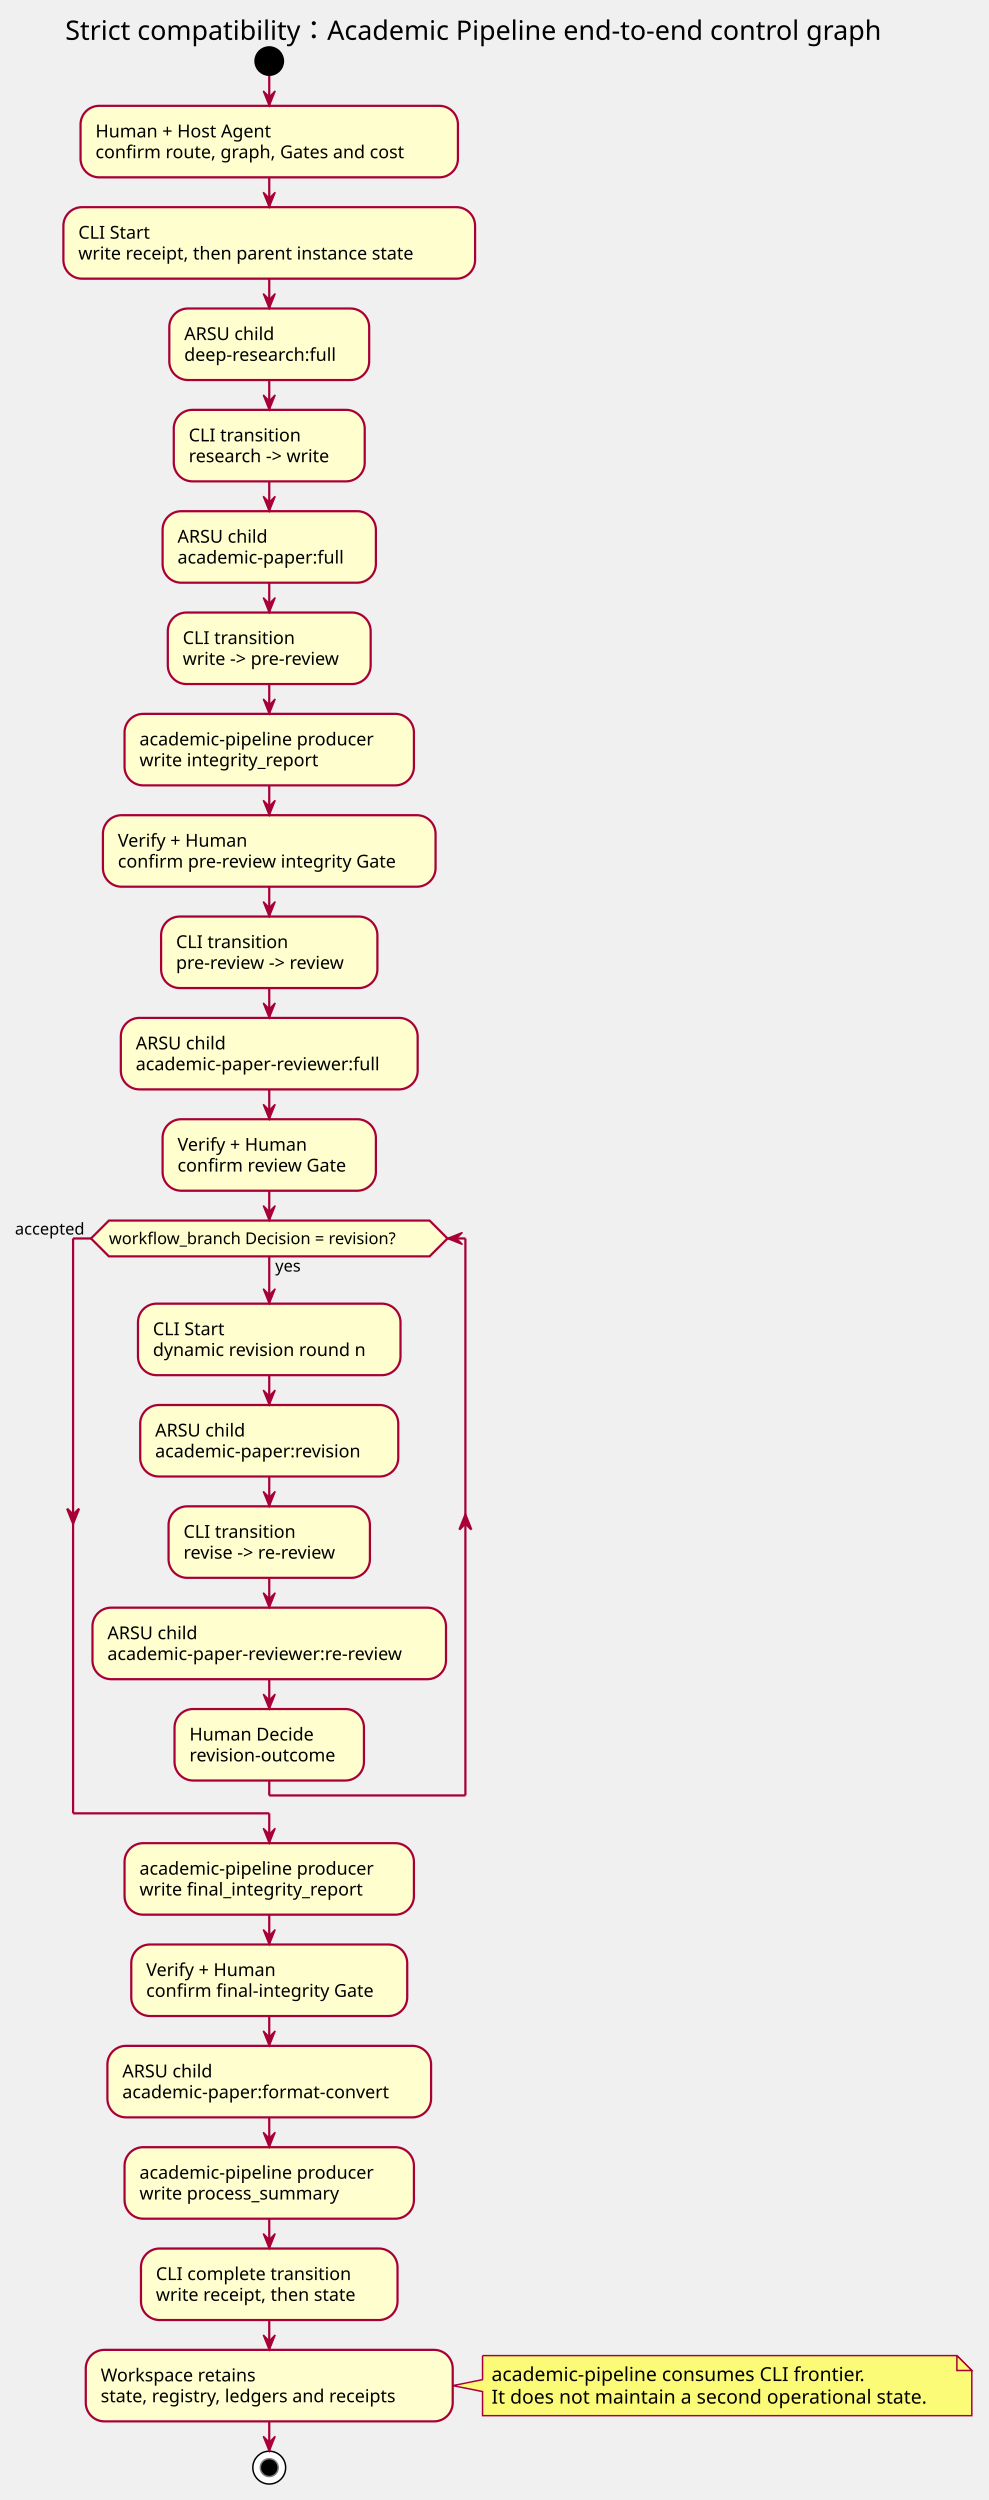
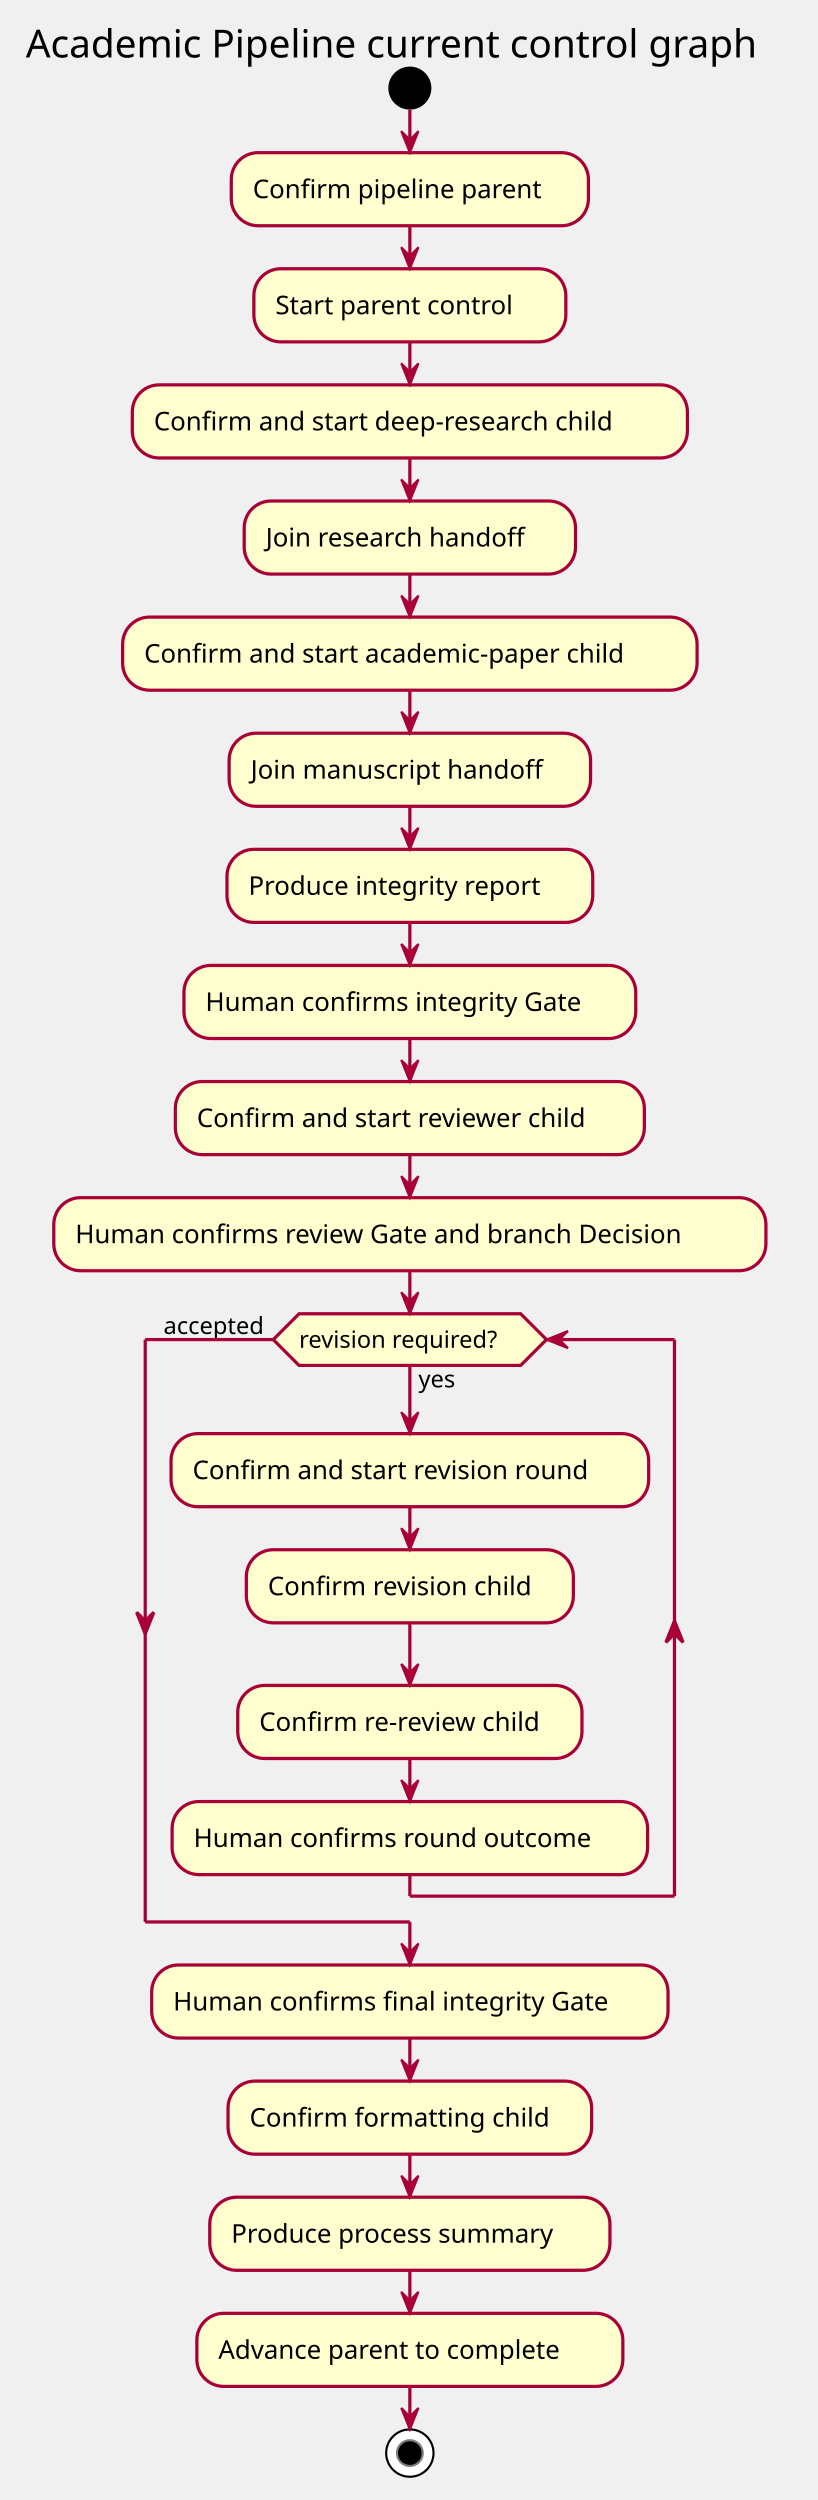
- <svg xmlns="http://www.w3.org/2000/svg" contentScriptType="application/ecmascript" contentStyleType="text/css" height="1676px" preserveAspectRatio="none" style="width:663px;height:1676px;" version="1.1" viewBox="0 0 663 1676" width="663px" zoomAndPan="magnify">
+ <svg xmlns="http://www.w3.org/2000/svg" contentScriptType="application/ecmascript" contentStyleType="text/css" height="1162px" preserveAspectRatio="none" style="width:380px;height:1162px;" version="1.1" viewBox="0 0 380 1162" width="380px" zoomAndPan="magnify">
  <defs />
  <g>
-     <text fill="#000000" font-family="sans-serif" font-size="18" lengthAdjust="spacingAndGlyphs" textLength="574" x="43.75" y="26.708">Strict compatibility：Academic Pipeline end-to-end control graph</text>
-     <ellipse cx="180.5" cy="40.953" fill="#000000" rx="10" ry="10" style="stroke: none; stroke-width: 1.0;" />
-     <rect fill="#FEFECE" height="47.938" rx="12.5" ry="12.5" style="stroke: #A80036; stroke-width: 1.5;" width="253" x="54" y="70.953" />
-     <text fill="#000000" font-family="sans-serif" font-size="12" lengthAdjust="spacingAndGlyphs" textLength="132" x="64" y="92.092">Human + Host Agent</text>
-     <text fill="#000000" font-family="sans-serif" font-size="12" lengthAdjust="spacingAndGlyphs" textLength="233" x="64" y="106.061">confirm route, graph, Gates and cost</text>
-     <rect fill="#FEFECE" height="47.938" rx="12.5" ry="12.5" style="stroke: #A80036; stroke-width: 1.5;" width="276" x="42.5" y="138.891" />
-     <text fill="#000000" font-family="sans-serif" font-size="12" lengthAdjust="spacingAndGlyphs" textLength="52" x="52.5" y="160.029">CLI Start</text>
-     <text fill="#000000" font-family="sans-serif" font-size="12" lengthAdjust="spacingAndGlyphs" textLength="256" x="52.5" y="173.998">write receipt, then parent instance state</text>
-     <rect fill="#FEFECE" height="47.938" rx="12.5" ry="12.5" style="stroke: #A80036; stroke-width: 1.5;" width="134" x="113.5" y="206.828" />
-     <text fill="#000000" font-family="sans-serif" font-size="12" lengthAdjust="spacingAndGlyphs" textLength="66" x="123.5" y="227.967">ARSU child</text>
-     <text fill="#000000" font-family="sans-serif" font-size="12" lengthAdjust="spacingAndGlyphs" textLength="114" x="123.5" y="241.935">deep-research:full</text>
-     <rect fill="#FEFECE" height="47.938" rx="12.5" ry="12.5" style="stroke: #A80036; stroke-width: 1.5;" width="128" x="116.5" y="274.766" />
-     <text fill="#000000" font-family="sans-serif" font-size="12" lengthAdjust="spacingAndGlyphs" textLength="81" x="126.5" y="295.904">CLI transition</text>
-     <text fill="#000000" font-family="sans-serif" font-size="12" lengthAdjust="spacingAndGlyphs" textLength="108" x="126.5" y="309.873">research -&gt; write</text>
-     <rect fill="#FEFECE" height="47.938" rx="12.5" ry="12.5" style="stroke: #A80036; stroke-width: 1.5;" width="143" x="109" y="342.703" />
-     <text fill="#000000" font-family="sans-serif" font-size="12" lengthAdjust="spacingAndGlyphs" textLength="66" x="119" y="363.842">ARSU child</text>
-     <text fill="#000000" font-family="sans-serif" font-size="12" lengthAdjust="spacingAndGlyphs" textLength="123" x="119" y="377.81">academic-paper:full</text>
-     <rect fill="#FEFECE" height="47.938" rx="12.5" ry="12.5" style="stroke: #A80036; stroke-width: 1.5;" width="136" x="112.5" y="410.641" />
-     <text fill="#000000" font-family="sans-serif" font-size="12" lengthAdjust="spacingAndGlyphs" textLength="81" x="122.5" y="431.779">CLI transition</text>
-     <text fill="#000000" font-family="sans-serif" font-size="12" lengthAdjust="spacingAndGlyphs" textLength="116" x="122.5" y="445.748">write -&gt; pre-review</text>
-     <rect fill="#FEFECE" height="47.938" rx="12.5" ry="12.5" style="stroke: #A80036; stroke-width: 1.5;" width="194" x="83.5" y="478.578" />
-     <text fill="#000000" font-family="sans-serif" font-size="12" lengthAdjust="spacingAndGlyphs" textLength="174" x="93.5" y="499.717">academic-pipeline producer</text>
-     <text fill="#000000" font-family="sans-serif" font-size="12" lengthAdjust="spacingAndGlyphs" textLength="130" x="93.5" y="513.686">write integrity_report</text>
-     <rect fill="#FEFECE" height="47.938" rx="12.5" ry="12.5" style="stroke: #A80036; stroke-width: 1.5;" width="223" x="69" y="546.516" />
-     <text fill="#000000" font-family="sans-serif" font-size="12" lengthAdjust="spacingAndGlyphs" textLength="96" x="79" y="567.654">Verify + Human</text>
-     <text fill="#000000" font-family="sans-serif" font-size="12" lengthAdjust="spacingAndGlyphs" textLength="203" x="79" y="581.623">confirm pre-review integrity Gate</text>
-     <rect fill="#FEFECE" height="47.938" rx="12.5" ry="12.5" style="stroke: #A80036; stroke-width: 1.5;" width="145" x="108" y="614.453" />
-     <text fill="#000000" font-family="sans-serif" font-size="12" lengthAdjust="spacingAndGlyphs" textLength="81" x="118" y="635.592">CLI transition</text>
-     <text fill="#000000" font-family="sans-serif" font-size="12" lengthAdjust="spacingAndGlyphs" textLength="125" x="118" y="649.561">pre-review -&gt; review</text>
-     <rect fill="#FEFECE" height="47.938" rx="12.5" ry="12.5" style="stroke: #A80036; stroke-width: 1.5;" width="199" x="81" y="682.391" />
-     <text fill="#000000" font-family="sans-serif" font-size="12" lengthAdjust="spacingAndGlyphs" textLength="66" x="91" y="703.529">ARSU child</text>
-     <text fill="#000000" font-family="sans-serif" font-size="12" lengthAdjust="spacingAndGlyphs" textLength="179" x="91" y="717.498">academic-paper-reviewer:full</text>
-     <rect fill="#FEFECE" height="47.938" rx="12.5" ry="12.5" style="stroke: #A80036; stroke-width: 1.5;" width="143" x="109" y="750.328" />
-     <text fill="#000000" font-family="sans-serif" font-size="12" lengthAdjust="spacingAndGlyphs" textLength="96" x="119" y="771.467">Verify + Human</text>
-     <text fill="#000000" font-family="sans-serif" font-size="12" lengthAdjust="spacingAndGlyphs" textLength="123" x="119" y="785.436">confirm review Gate</text>
-     <rect fill="#FEFECE" height="47.938" rx="12.5" ry="12.5" style="stroke: #A80036; stroke-width: 1.5;" width="176" x="92.5" y="873.976" />
-     <text fill="#000000" font-family="sans-serif" font-size="12" lengthAdjust="spacingAndGlyphs" textLength="52" x="102.5" y="895.115">CLI Start</text>
-     <text fill="#000000" font-family="sans-serif" font-size="12" lengthAdjust="spacingAndGlyphs" textLength="156" x="102.5" y="909.083">dynamic revision round n</text>
-     <rect fill="#FEFECE" height="47.938" rx="12.5" ry="12.5" style="stroke: #A80036; stroke-width: 1.5;" width="173" x="94" y="941.914" />
-     <text fill="#000000" font-family="sans-serif" font-size="12" lengthAdjust="spacingAndGlyphs" textLength="66" x="104" y="963.052">ARSU child</text>
-     <text fill="#000000" font-family="sans-serif" font-size="12" lengthAdjust="spacingAndGlyphs" textLength="153" x="104" y="977.021">academic-paper:revision</text>
-     <rect fill="#FEFECE" height="47.938" rx="12.5" ry="12.5" style="stroke: #A80036; stroke-width: 1.5;" width="135" x="113" y="1009.851" />
-     <text fill="#000000" font-family="sans-serif" font-size="12" lengthAdjust="spacingAndGlyphs" textLength="81" x="123" y="1030.99">CLI transition</text>
-     <text fill="#000000" font-family="sans-serif" font-size="12" lengthAdjust="spacingAndGlyphs" textLength="115" x="123" y="1044.958">revise -&gt; re-review</text>
-     <rect fill="#FEFECE" height="47.938" rx="12.5" ry="12.5" style="stroke: #A80036; stroke-width: 1.5;" width="237" x="62" y="1077.789" />
-     <text fill="#000000" font-family="sans-serif" font-size="12" lengthAdjust="spacingAndGlyphs" textLength="66" x="72" y="1098.927">ARSU child</text>
-     <text fill="#000000" font-family="sans-serif" font-size="12" lengthAdjust="spacingAndGlyphs" textLength="217" x="72" y="1112.896">academic-paper-reviewer:re-review</text>
-     <rect fill="#FEFECE" height="47.938" rx="12.5" ry="12.5" style="stroke: #A80036; stroke-width: 1.5;" width="127" x="117" y="1145.726" />
-     <text fill="#000000" font-family="sans-serif" font-size="12" lengthAdjust="spacingAndGlyphs" textLength="91" x="127" y="1166.865">Human Decide</text>
-     <text fill="#000000" font-family="sans-serif" font-size="12" lengthAdjust="spacingAndGlyphs" textLength="107" x="127" y="1180.833">revision-outcome</text>
-     <polygon fill="#FEFECE" points="73,818.266,288,818.266,300,830.266,288,842.266,73,842.266,61,830.266,73,818.266" style="stroke: #A80036; stroke-width: 1.5;" />
-     <text fill="#000000" font-family="sans-serif" font-size="11" lengthAdjust="spacingAndGlyphs" textLength="20" x="184.5" y="852.476">yes</text>
-     <text fill="#000000" font-family="sans-serif" font-size="11" lengthAdjust="spacingAndGlyphs" textLength="215" x="73" y="834.074">workflow_branch Decision = revision?</text>
-     <text fill="#000000" font-family="sans-serif" font-size="11" lengthAdjust="spacingAndGlyphs" textLength="51" x="10" y="827.671">accepted</text>
-     <rect fill="#FEFECE" height="47.938" rx="12.5" ry="12.5" style="stroke: #A80036; stroke-width: 1.5;" width="194" x="83.5" y="1235.664" />
-     <text fill="#000000" font-family="sans-serif" font-size="12" lengthAdjust="spacingAndGlyphs" textLength="174" x="93.5" y="1256.802">academic-pipeline producer</text>
-     <text fill="#000000" font-family="sans-serif" font-size="12" lengthAdjust="spacingAndGlyphs" textLength="162" x="93.5" y="1270.771">write final_integrity_report</text>
-     <rect fill="#FEFECE" height="47.938" rx="12.5" ry="12.5" style="stroke: #A80036; stroke-width: 1.5;" width="185" x="88" y="1303.601" />
-     <text fill="#000000" font-family="sans-serif" font-size="12" lengthAdjust="spacingAndGlyphs" textLength="96" x="98" y="1324.74">Verify + Human</text>
-     <text fill="#000000" font-family="sans-serif" font-size="12" lengthAdjust="spacingAndGlyphs" textLength="165" x="98" y="1338.708">confirm final-integrity Gate</text>
-     <rect fill="#FEFECE" height="47.938" rx="12.5" ry="12.5" style="stroke: #A80036; stroke-width: 1.5;" width="217" x="72" y="1371.539" />
-     <text fill="#000000" font-family="sans-serif" font-size="12" lengthAdjust="spacingAndGlyphs" textLength="66" x="82" y="1392.677">ARSU child</text>
-     <text fill="#000000" font-family="sans-serif" font-size="12" lengthAdjust="spacingAndGlyphs" textLength="197" x="82" y="1406.646">academic-paper:format-convert</text>
-     <rect fill="#FEFECE" height="47.938" rx="12.5" ry="12.5" style="stroke: #A80036; stroke-width: 1.5;" width="194" x="83.5" y="1439.476" />
-     <text fill="#000000" font-family="sans-serif" font-size="12" lengthAdjust="spacingAndGlyphs" textLength="174" x="93.5" y="1460.615">academic-pipeline producer</text>
-     <text fill="#000000" font-family="sans-serif" font-size="12" lengthAdjust="spacingAndGlyphs" textLength="146" x="93.5" y="1474.583">write process_summary</text>
-     <rect fill="#FEFECE" height="47.938" rx="12.5" ry="12.5" style="stroke: #A80036; stroke-width: 1.5;" width="172" x="94.5" y="1507.414" />
-     <text fill="#000000" font-family="sans-serif" font-size="12" lengthAdjust="spacingAndGlyphs" textLength="143" x="104.5" y="1528.552">CLI complete transition</text>
-     <text fill="#000000" font-family="sans-serif" font-size="12" lengthAdjust="spacingAndGlyphs" textLength="152" x="104.5" y="1542.521">write receipt, then state</text>
-     <path d="M323.5,1579.187 L323.5,1595.32 L303.5,1599.32 L323.5,1603.32 L323.5,1619.453 A0,0 0 0 0 323.5,1619.453 L651.5,1619.453 A0,0 0 0 0 651.5,1619.453 L651.5,1589.187 L641.5,1579.187 L323.5,1579.187 A0,0 0 0 0 323.5,1579.187 " fill="#FBFB77" style="stroke: #A80036; stroke-width: 1.0;" />
-     <path d="M641.5,1579.187 L641.5,1589.187 L651.5,1589.187 L641.5,1579.187 " fill="#FBFB77" style="stroke: #A80036; stroke-width: 1.0;" />
-     <text fill="#000000" font-family="sans-serif" font-size="13" lengthAdjust="spacingAndGlyphs" textLength="263" x="329.5" y="1596.254">academic-pipeline consumes CLI frontier.</text>
-     <text fill="#000000" font-family="sans-serif" font-size="13" lengthAdjust="spacingAndGlyphs" textLength="307" x="329.5" y="1611.387">It does not maintain a second operational state.</text>
-     <rect fill="#FEFECE" height="47.938" rx="12.5" ry="12.5" style="stroke: #A80036; stroke-width: 1.5;" width="246" x="57.5" y="1575.351" />
-     <text fill="#000000" font-family="sans-serif" font-size="12" lengthAdjust="spacingAndGlyphs" textLength="117" x="67.5" y="1596.49">Workspace retains</text>
-     <text fill="#000000" font-family="sans-serif" font-size="12" lengthAdjust="spacingAndGlyphs" textLength="226" x="67.5" y="1610.458">state, registry, ledgers and receipts</text>
-     <ellipse cx="180.5" cy="1654.289" fill="#FFFFFF" rx="11" ry="11" style="stroke: #000000; stroke-width: 1.0;" />
-     <ellipse cx="180.5" cy="1654.289" fill="#000000" rx="6" ry="6" style="stroke: #7F7F7F; stroke-width: 1.0;" />
-     <line style="stroke: #A80036; stroke-width: 1.5;" x1="180.5" x2="180.5" y1="50.953" y2="70.953" />
-     <polygon fill="#A80036" points="176.5,60.953,180.5,70.953,184.5,60.953,180.5,64.953" style="stroke: #A80036; stroke-width: 1.0;" />
-     <line style="stroke: #A80036; stroke-width: 1.5;" x1="180.5" x2="180.5" y1="118.891" y2="138.891" />
-     <polygon fill="#A80036" points="176.5,128.891,180.5,138.891,184.5,128.891,180.5,132.891" style="stroke: #A80036; stroke-width: 1.0;" />
-     <line style="stroke: #A80036; stroke-width: 1.5;" x1="180.5" x2="180.5" y1="186.828" y2="206.828" />
-     <polygon fill="#A80036" points="176.5,196.828,180.5,206.828,184.5,196.828,180.5,200.828" style="stroke: #A80036; stroke-width: 1.0;" />
-     <line style="stroke: #A80036; stroke-width: 1.5;" x1="180.5" x2="180.5" y1="254.766" y2="274.766" />
-     <polygon fill="#A80036" points="176.5,264.766,180.5,274.766,184.5,264.766,180.5,268.766" style="stroke: #A80036; stroke-width: 1.0;" />
-     <line style="stroke: #A80036; stroke-width: 1.5;" x1="180.5" x2="180.5" y1="322.703" y2="342.703" />
-     <polygon fill="#A80036" points="176.5,332.703,180.5,342.703,184.5,332.703,180.5,336.703" style="stroke: #A80036; stroke-width: 1.0;" />
-     <line style="stroke: #A80036; stroke-width: 1.5;" x1="180.5" x2="180.5" y1="390.641" y2="410.641" />
-     <polygon fill="#A80036" points="176.5,400.641,180.5,410.641,184.5,400.641,180.5,404.641" style="stroke: #A80036; stroke-width: 1.0;" />
-     <line style="stroke: #A80036; stroke-width: 1.5;" x1="180.5" x2="180.5" y1="458.578" y2="478.578" />
-     <polygon fill="#A80036" points="176.5,468.578,180.5,478.578,184.5,468.578,180.5,472.578" style="stroke: #A80036; stroke-width: 1.0;" />
-     <line style="stroke: #A80036; stroke-width: 1.5;" x1="180.5" x2="180.5" y1="526.516" y2="546.516" />
-     <polygon fill="#A80036" points="176.5,536.516,180.5,546.516,184.5,536.516,180.5,540.516" style="stroke: #A80036; stroke-width: 1.0;" />
-     <line style="stroke: #A80036; stroke-width: 1.5;" x1="180.5" x2="180.5" y1="594.453" y2="614.453" />
-     <polygon fill="#A80036" points="176.5,604.453,180.5,614.453,184.5,604.453,180.5,608.453" style="stroke: #A80036; stroke-width: 1.0;" />
-     <line style="stroke: #A80036; stroke-width: 1.5;" x1="180.5" x2="180.5" y1="662.391" y2="682.391" />
-     <polygon fill="#A80036" points="176.5,672.391,180.5,682.391,184.5,672.391,180.5,676.391" style="stroke: #A80036; stroke-width: 1.0;" />
-     <line style="stroke: #A80036; stroke-width: 1.5;" x1="180.5" x2="180.5" y1="730.328" y2="750.328" />
-     <polygon fill="#A80036" points="176.5,740.328,180.5,750.328,184.5,740.328,180.5,744.328" style="stroke: #A80036; stroke-width: 1.0;" />
-     <line style="stroke: #A80036; stroke-width: 1.5;" x1="180.5" x2="180.5" y1="921.914" y2="941.914" />
-     <polygon fill="#A80036" points="176.5,931.914,180.5,941.914,184.5,931.914,180.5,935.914" style="stroke: #A80036; stroke-width: 1.0;" />
-     <line style="stroke: #A80036; stroke-width: 1.5;" x1="180.5" x2="180.5" y1="989.851" y2="1009.851" />
-     <polygon fill="#A80036" points="176.5,999.851,180.5,1009.851,184.5,999.851,180.5,1003.851" style="stroke: #A80036; stroke-width: 1.0;" />
-     <line style="stroke: #A80036; stroke-width: 1.5;" x1="180.5" x2="180.5" y1="1057.789" y2="1077.789" />
-     <polygon fill="#A80036" points="176.5,1067.789,180.5,1077.789,184.5,1067.789,180.5,1071.789" style="stroke: #A80036; stroke-width: 1.0;" />
-     <line style="stroke: #A80036; stroke-width: 1.5;" x1="180.5" x2="180.5" y1="1125.726" y2="1145.726" />
-     <polygon fill="#A80036" points="176.5,1135.726,180.5,1145.726,184.5,1135.726,180.5,1139.726" style="stroke: #A80036; stroke-width: 1.0;" />
-     <line style="stroke: #A80036; stroke-width: 1.5;" x1="180.5" x2="180.5" y1="842.266" y2="873.976" />
-     <polygon fill="#A80036" points="176.5,863.976,180.5,873.976,184.5,863.976,180.5,867.976" style="stroke: #A80036; stroke-width: 1.0;" />
-     <line style="stroke: #A80036; stroke-width: 1.5;" x1="180.5" x2="180.5" y1="1193.664" y2="1203.664" />
-     <line style="stroke: #A80036; stroke-width: 1.5;" x1="180.5" x2="312" y1="1203.664" y2="1203.664" />
-     <polygon fill="#A80036" points="308,1025.418,312,1015.418,316,1025.418,312,1021.418" style="stroke: #A80036; stroke-width: 1.5;" />
-     <line style="stroke: #A80036; stroke-width: 1.5;" x1="312" x2="312" y1="830.266" y2="1203.664" />
-     <line style="stroke: #A80036; stroke-width: 1.5;" x1="312" x2="300" y1="830.266" y2="830.266" />
-     <polygon fill="#A80036" points="310,826.266,300,830.266,310,834.266,306,830.266" style="stroke: #A80036; stroke-width: 1.0;" />
-     <line style="stroke: #A80036; stroke-width: 1.5;" x1="61" x2="49" y1="830.266" y2="830.266" />
-     <polygon fill="#A80036" points="45,1011.418,49,1021.418,53,1011.418,49,1015.418" style="stroke: #A80036; stroke-width: 1.5;" />
-     <line style="stroke: #A80036; stroke-width: 1.5;" x1="49" x2="49" y1="830.266" y2="1215.664" />
-     <line style="stroke: #A80036; stroke-width: 1.5;" x1="49" x2="180.5" y1="1215.664" y2="1215.664" />
-     <line style="stroke: #A80036; stroke-width: 1.5;" x1="180.5" x2="180.5" y1="1215.664" y2="1235.664" />
-     <polygon fill="#A80036" points="176.5,1225.664,180.5,1235.664,184.5,1225.664,180.5,1229.664" style="stroke: #A80036; stroke-width: 1.0;" />
-     <line style="stroke: #A80036; stroke-width: 1.5;" x1="180.5" x2="180.5" y1="798.266" y2="818.266" />
-     <polygon fill="#A80036" points="176.5,808.266,180.5,818.266,184.5,808.266,180.5,812.266" style="stroke: #A80036; stroke-width: 1.0;" />
-     <line style="stroke: #A80036; stroke-width: 1.5;" x1="180.5" x2="180.5" y1="1283.601" y2="1303.601" />
-     <polygon fill="#A80036" points="176.5,1293.601,180.5,1303.601,184.5,1293.601,180.5,1297.601" style="stroke: #A80036; stroke-width: 1.0;" />
-     <line style="stroke: #A80036; stroke-width: 1.5;" x1="180.5" x2="180.5" y1="1351.539" y2="1371.539" />
-     <polygon fill="#A80036" points="176.5,1361.539,180.5,1371.539,184.5,1361.539,180.5,1365.539" style="stroke: #A80036; stroke-width: 1.0;" />
-     <line style="stroke: #A80036; stroke-width: 1.5;" x1="180.5" x2="180.5" y1="1419.476" y2="1439.476" />
-     <polygon fill="#A80036" points="176.5,1429.476,180.5,1439.476,184.5,1429.476,180.5,1433.476" style="stroke: #A80036; stroke-width: 1.0;" />
-     <line style="stroke: #A80036; stroke-width: 1.5;" x1="180.5" x2="180.5" y1="1487.414" y2="1507.414" />
-     <polygon fill="#A80036" points="176.5,1497.414,180.5,1507.414,184.5,1497.414,180.5,1501.414" style="stroke: #A80036; stroke-width: 1.0;" />
-     <line style="stroke: #A80036; stroke-width: 1.5;" x1="180.5" x2="180.5" y1="1555.351" y2="1575.351" />
-     <polygon fill="#A80036" points="176.5,1565.351,180.5,1575.351,184.5,1565.351,180.5,1569.351" style="stroke: #A80036; stroke-width: 1.0;" />
-     <line style="stroke: #A80036; stroke-width: 1.5;" x1="180.5" x2="180.5" y1="1623.289" y2="1643.289" />
-     <polygon fill="#A80036" points="176.5,1633.289,180.5,1643.289,184.5,1633.289,180.5,1637.289" style="stroke: #A80036; stroke-width: 1.0;" />
+     <text fill="#000000" font-family="sans-serif" font-size="18" lengthAdjust="spacingAndGlyphs" textLength="356" x="12" y="26.708">Academic Pipeline current control graph</text>
+     <ellipse cx="190.5" cy="40.953" fill="#000000" rx="10" ry="10" style="stroke: none; stroke-width: 1.0;" />
+     <rect fill="#FEFECE" height="33.969" rx="12.5" ry="12.5" style="stroke: #A80036; stroke-width: 1.5;" width="166" x="107.5" y="70.953" />
+     <text fill="#000000" font-family="sans-serif" font-size="12" lengthAdjust="spacingAndGlyphs" textLength="146" x="117.5" y="92.092">Confirm pipeline parent</text>
+     <rect fill="#FEFECE" height="33.969" rx="12.5" ry="12.5" style="stroke: #A80036; stroke-width: 1.5;" width="145" x="118" y="124.922" />
+     <text fill="#000000" font-family="sans-serif" font-size="12" lengthAdjust="spacingAndGlyphs" textLength="125" x="128" y="146.06">Start parent control</text>
+     <rect fill="#FEFECE" height="33.969" rx="12.5" ry="12.5" style="stroke: #A80036; stroke-width: 1.5;" width="258" x="61.5" y="178.891" />
+     <text fill="#000000" font-family="sans-serif" font-size="12" lengthAdjust="spacingAndGlyphs" textLength="238" x="71.5" y="200.029">Confirm and start deep-research child</text>
+     <rect fill="#FEFECE" height="33.969" rx="12.5" ry="12.5" style="stroke: #A80036; stroke-width: 1.5;" width="154" x="113.5" y="232.859" />
+     <text fill="#000000" font-family="sans-serif" font-size="12" lengthAdjust="spacingAndGlyphs" textLength="134" x="123.5" y="253.998">Join research handoff</text>
+     <rect fill="#FEFECE" height="33.969" rx="12.5" ry="12.5" style="stroke: #A80036; stroke-width: 1.5;" width="267" x="57" y="286.828" />
+     <text fill="#000000" font-family="sans-serif" font-size="12" lengthAdjust="spacingAndGlyphs" textLength="247" x="67" y="307.967">Confirm and start academic-paper child</text>
+     <rect fill="#FEFECE" height="33.969" rx="12.5" ry="12.5" style="stroke: #A80036; stroke-width: 1.5;" width="168" x="106.5" y="340.797" />
+     <text fill="#000000" font-family="sans-serif" font-size="12" lengthAdjust="spacingAndGlyphs" textLength="148" x="116.5" y="361.935">Join manuscript handoff</text>
+     <rect fill="#FEFECE" height="33.969" rx="12.5" ry="12.5" style="stroke: #A80036; stroke-width: 1.5;" width="170" x="105.5" y="394.766" />
+     <text fill="#000000" font-family="sans-serif" font-size="12" lengthAdjust="spacingAndGlyphs" textLength="150" x="115.5" y="415.904">Produce integrity report</text>
+     <rect fill="#FEFECE" height="33.969" rx="12.5" ry="12.5" style="stroke: #A80036; stroke-width: 1.5;" width="210" x="85.5" y="448.734" />
+     <text fill="#000000" font-family="sans-serif" font-size="12" lengthAdjust="spacingAndGlyphs" textLength="190" x="95.5" y="469.873">Human confirms integrity Gate</text>
+     <rect fill="#FEFECE" height="33.969" rx="12.5" ry="12.5" style="stroke: #A80036; stroke-width: 1.5;" width="218" x="81.5" y="502.703" />
+     <text fill="#000000" font-family="sans-serif" font-size="12" lengthAdjust="spacingAndGlyphs" textLength="198" x="91.5" y="523.842">Confirm and start reviewer child</text>
+     <rect fill="#FEFECE" height="33.969" rx="12.5" ry="12.5" style="stroke: #A80036; stroke-width: 1.5;" width="331" x="25" y="556.672" />
+     <text fill="#000000" font-family="sans-serif" font-size="12" lengthAdjust="spacingAndGlyphs" textLength="311" x="35" y="577.811">Human confirms review Gate and branch Decision</text>
+     <rect fill="#FEFECE" height="33.969" rx="12.5" ry="12.5" style="stroke: #A80036; stroke-width: 1.5;" width="222" x="79.5" y="666.351" />
+     <text fill="#000000" font-family="sans-serif" font-size="12" lengthAdjust="spacingAndGlyphs" textLength="202" x="89.5" y="687.49">Confirm and start revision round</text>
+     <rect fill="#FEFECE" height="33.969" rx="12.5" ry="12.5" style="stroke: #A80036; stroke-width: 1.5;" width="152" x="114.5" y="720.32" />
+     <text fill="#000000" font-family="sans-serif" font-size="12" lengthAdjust="spacingAndGlyphs" textLength="132" x="124.5" y="741.458">Confirm revision child</text>
+     <rect fill="#FEFECE" height="33.969" rx="12.5" ry="12.5" style="stroke: #A80036; stroke-width: 1.5;" width="160" x="110.5" y="783.386" />
+     <text fill="#000000" font-family="sans-serif" font-size="12" lengthAdjust="spacingAndGlyphs" textLength="140" x="120.5" y="804.525">Confirm re-review child</text>
+     <rect fill="#FEFECE" height="33.969" rx="12.5" ry="12.5" style="stroke: #A80036; stroke-width: 1.5;" width="221" x="80" y="837.355" />
+     <text fill="#000000" font-family="sans-serif" font-size="12" lengthAdjust="spacingAndGlyphs" textLength="201" x="90" y="858.494">Human confirms round outcome</text>
+     <polygon fill="#FEFECE" points="139,610.641,242,610.641,254,622.641,242,634.641,139,634.641,127,622.641,139,610.641" style="stroke: #A80036; stroke-width: 1.5;" />
+     <text fill="#000000" font-family="sans-serif" font-size="11" lengthAdjust="spacingAndGlyphs" textLength="20" x="194.5" y="644.851">yes</text>
+     <text fill="#000000" font-family="sans-serif" font-size="11" lengthAdjust="spacingAndGlyphs" textLength="103" x="139" y="626.449">revision required?</text>
+     <text fill="#000000" font-family="sans-serif" font-size="11" lengthAdjust="spacingAndGlyphs" textLength="51" x="76" y="620.046">accepted</text>
+     <rect fill="#FEFECE" height="33.969" rx="12.5" ry="12.5" style="stroke: #A80036; stroke-width: 1.5;" width="240" x="70.5" y="913.324" />
+     <text fill="#000000" font-family="sans-serif" font-size="12" lengthAdjust="spacingAndGlyphs" textLength="220" x="80.5" y="934.462">Human confirms final integrity Gate</text>
+     <rect fill="#FEFECE" height="33.969" rx="12.5" ry="12.5" style="stroke: #A80036; stroke-width: 1.5;" width="169" x="106" y="967.293" />
+     <text fill="#000000" font-family="sans-serif" font-size="12" lengthAdjust="spacingAndGlyphs" textLength="149" x="116" y="988.431">Confirm formatting child</text>
+     <rect fill="#FEFECE" height="33.969" rx="12.5" ry="12.5" style="stroke: #A80036; stroke-width: 1.5;" width="186" x="97.5" y="1021.261" />
+     <text fill="#000000" font-family="sans-serif" font-size="12" lengthAdjust="spacingAndGlyphs" textLength="166" x="107.5" y="1042.4">Produce process summary</text>
+     <rect fill="#FEFECE" height="33.969" rx="12.5" ry="12.5" style="stroke: #A80036; stroke-width: 1.5;" width="198" x="91.5" y="1075.23" />
+     <text fill="#000000" font-family="sans-serif" font-size="12" lengthAdjust="spacingAndGlyphs" textLength="178" x="101.5" y="1096.369">Advance parent to complete</text>
+     <ellipse cx="190.5" cy="1140.199" fill="#FFFFFF" rx="11" ry="11" style="stroke: #000000; stroke-width: 1.0;" />
+     <ellipse cx="190.5" cy="1140.199" fill="#000000" rx="6" ry="6" style="stroke: #7F7F7F; stroke-width: 1.0;" />
+     <line style="stroke: #A80036; stroke-width: 1.5;" x1="190.5" x2="190.5" y1="50.953" y2="70.953" />
+     <polygon fill="#A80036" points="186.5,60.953,190.5,70.953,194.5,60.953,190.5,64.953" style="stroke: #A80036; stroke-width: 1.0;" />
+     <line style="stroke: #A80036; stroke-width: 1.5;" x1="190.5" x2="190.5" y1="104.922" y2="124.922" />
+     <polygon fill="#A80036" points="186.5,114.922,190.5,124.922,194.5,114.922,190.5,118.922" style="stroke: #A80036; stroke-width: 1.0;" />
+     <line style="stroke: #A80036; stroke-width: 1.5;" x1="190.5" x2="190.5" y1="158.891" y2="178.891" />
+     <polygon fill="#A80036" points="186.5,168.891,190.5,178.891,194.5,168.891,190.5,172.891" style="stroke: #A80036; stroke-width: 1.0;" />
+     <line style="stroke: #A80036; stroke-width: 1.5;" x1="190.5" x2="190.5" y1="212.859" y2="232.859" />
+     <polygon fill="#A80036" points="186.5,222.859,190.5,232.859,194.5,222.859,190.5,226.859" style="stroke: #A80036; stroke-width: 1.0;" />
+     <line style="stroke: #A80036; stroke-width: 1.5;" x1="190.5" x2="190.5" y1="266.828" y2="286.828" />
+     <polygon fill="#A80036" points="186.5,276.828,190.5,286.828,194.5,276.828,190.5,280.828" style="stroke: #A80036; stroke-width: 1.0;" />
+     <line style="stroke: #A80036; stroke-width: 1.5;" x1="190.5" x2="190.5" y1="320.797" y2="340.797" />
+     <polygon fill="#A80036" points="186.5,330.797,190.5,340.797,194.5,330.797,190.5,334.797" style="stroke: #A80036; stroke-width: 1.0;" />
+     <line style="stroke: #A80036; stroke-width: 1.5;" x1="190.5" x2="190.5" y1="374.766" y2="394.766" />
+     <polygon fill="#A80036" points="186.5,384.766,190.5,394.766,194.5,384.766,190.5,388.766" style="stroke: #A80036; stroke-width: 1.0;" />
+     <line style="stroke: #A80036; stroke-width: 1.5;" x1="190.5" x2="190.5" y1="428.734" y2="448.734" />
+     <polygon fill="#A80036" points="186.5,438.734,190.5,448.734,194.5,438.734,190.5,442.734" style="stroke: #A80036; stroke-width: 1.0;" />
+     <line style="stroke: #A80036; stroke-width: 1.5;" x1="190.5" x2="190.5" y1="482.703" y2="502.703" />
+     <polygon fill="#A80036" points="186.5,492.703,190.5,502.703,194.5,492.703,190.5,496.703" style="stroke: #A80036; stroke-width: 1.0;" />
+     <line style="stroke: #A80036; stroke-width: 1.5;" x1="190.5" x2="190.5" y1="536.672" y2="556.672" />
+     <polygon fill="#A80036" points="186.5,546.672,190.5,556.672,194.5,546.672,190.5,550.672" style="stroke: #A80036; stroke-width: 1.0;" />
+     <line style="stroke: #A80036; stroke-width: 1.5;" x1="190.5" x2="190.5" y1="700.32" y2="720.32" />
+     <polygon fill="#A80036" points="186.5,710.32,190.5,720.32,194.5,710.32,190.5,714.32" style="stroke: #A80036; stroke-width: 1.0;" />
+     <line style="stroke: #A80036; stroke-width: 1.5;" x1="190.5" x2="190.5" y1="754.289" y2="783.386" />
+     <polygon fill="#A80036" points="186.5,773.386,190.5,783.386,194.5,773.386,190.5,777.386" style="stroke: #A80036; stroke-width: 1.0;" />
+     <line style="stroke: #A80036; stroke-width: 1.5;" x1="190.5" x2="190.5" y1="817.355" y2="837.355" />
+     <polygon fill="#A80036" points="186.5,827.355,190.5,837.355,194.5,827.355,190.5,831.355" style="stroke: #A80036; stroke-width: 1.0;" />
+     <line style="stroke: #A80036; stroke-width: 1.5;" x1="190.5" x2="190.5" y1="634.641" y2="666.351" />
+     <polygon fill="#A80036" points="186.5,656.351,190.5,666.351,194.5,656.351,190.5,660.351" style="stroke: #A80036; stroke-width: 1.0;" />
+     <line style="stroke: #A80036; stroke-width: 1.5;" x1="190.5" x2="190.5" y1="871.324" y2="881.324" />
+     <line style="stroke: #A80036; stroke-width: 1.5;" x1="190.5" x2="313.5" y1="881.324" y2="881.324" />
+     <polygon fill="#A80036" points="309.5,763.386,313.5,753.386,317.5,763.386,313.5,759.386" style="stroke: #A80036; stroke-width: 1.5;" />
+     <line style="stroke: #A80036; stroke-width: 1.5;" x1="313.5" x2="313.5" y1="622.641" y2="881.324" />
+     <line style="stroke: #A80036; stroke-width: 1.5;" x1="313.5" x2="254" y1="622.641" y2="622.641" />
+     <polygon fill="#A80036" points="264,618.641,254,622.641,264,626.641,260,622.641" style="stroke: #A80036; stroke-width: 1.0;" />
+     <line style="stroke: #A80036; stroke-width: 1.5;" x1="127" x2="67.5" y1="622.641" y2="622.641" />
+     <polygon fill="#A80036" points="63.5,749.386,67.5,759.386,71.5,749.386,67.5,753.386" style="stroke: #A80036; stroke-width: 1.5;" />
+     <line style="stroke: #A80036; stroke-width: 1.5;" x1="67.5" x2="67.5" y1="622.641" y2="893.324" />
+     <line style="stroke: #A80036; stroke-width: 1.5;" x1="67.5" x2="190.5" y1="893.324" y2="893.324" />
+     <line style="stroke: #A80036; stroke-width: 1.5;" x1="190.5" x2="190.5" y1="893.324" y2="913.324" />
+     <polygon fill="#A80036" points="186.5,903.324,190.5,913.324,194.5,903.324,190.5,907.324" style="stroke: #A80036; stroke-width: 1.0;" />
+     <line style="stroke: #A80036; stroke-width: 1.5;" x1="190.5" x2="190.5" y1="590.641" y2="610.641" />
+     <polygon fill="#A80036" points="186.5,600.641,190.5,610.641,194.5,600.641,190.5,604.641" style="stroke: #A80036; stroke-width: 1.0;" />
+     <line style="stroke: #A80036; stroke-width: 1.5;" x1="190.5" x2="190.5" y1="947.293" y2="967.293" />
+     <polygon fill="#A80036" points="186.5,957.293,190.5,967.293,194.5,957.293,190.5,961.293" style="stroke: #A80036; stroke-width: 1.0;" />
+     <line style="stroke: #A80036; stroke-width: 1.5;" x1="190.5" x2="190.5" y1="1001.261" y2="1021.261" />
+     <polygon fill="#A80036" points="186.5,1011.261,190.5,1021.261,194.5,1011.261,190.5,1015.261" style="stroke: #A80036; stroke-width: 1.0;" />
+     <line style="stroke: #A80036; stroke-width: 1.5;" x1="190.5" x2="190.5" y1="1055.23" y2="1075.23" />
+     <polygon fill="#A80036" points="186.5,1065.23,190.5,1075.23,194.5,1065.23,190.5,1069.23" style="stroke: #A80036; stroke-width: 1.0;" />
+     <line style="stroke: #A80036; stroke-width: 1.5;" x1="190.5" x2="190.5" y1="1109.199" y2="1129.199" />
+     <polygon fill="#A80036" points="186.5,1119.199,190.5,1129.199,194.5,1119.199,190.5,1123.199" style="stroke: #A80036; stroke-width: 1.0;" />
  </g>
</svg>
